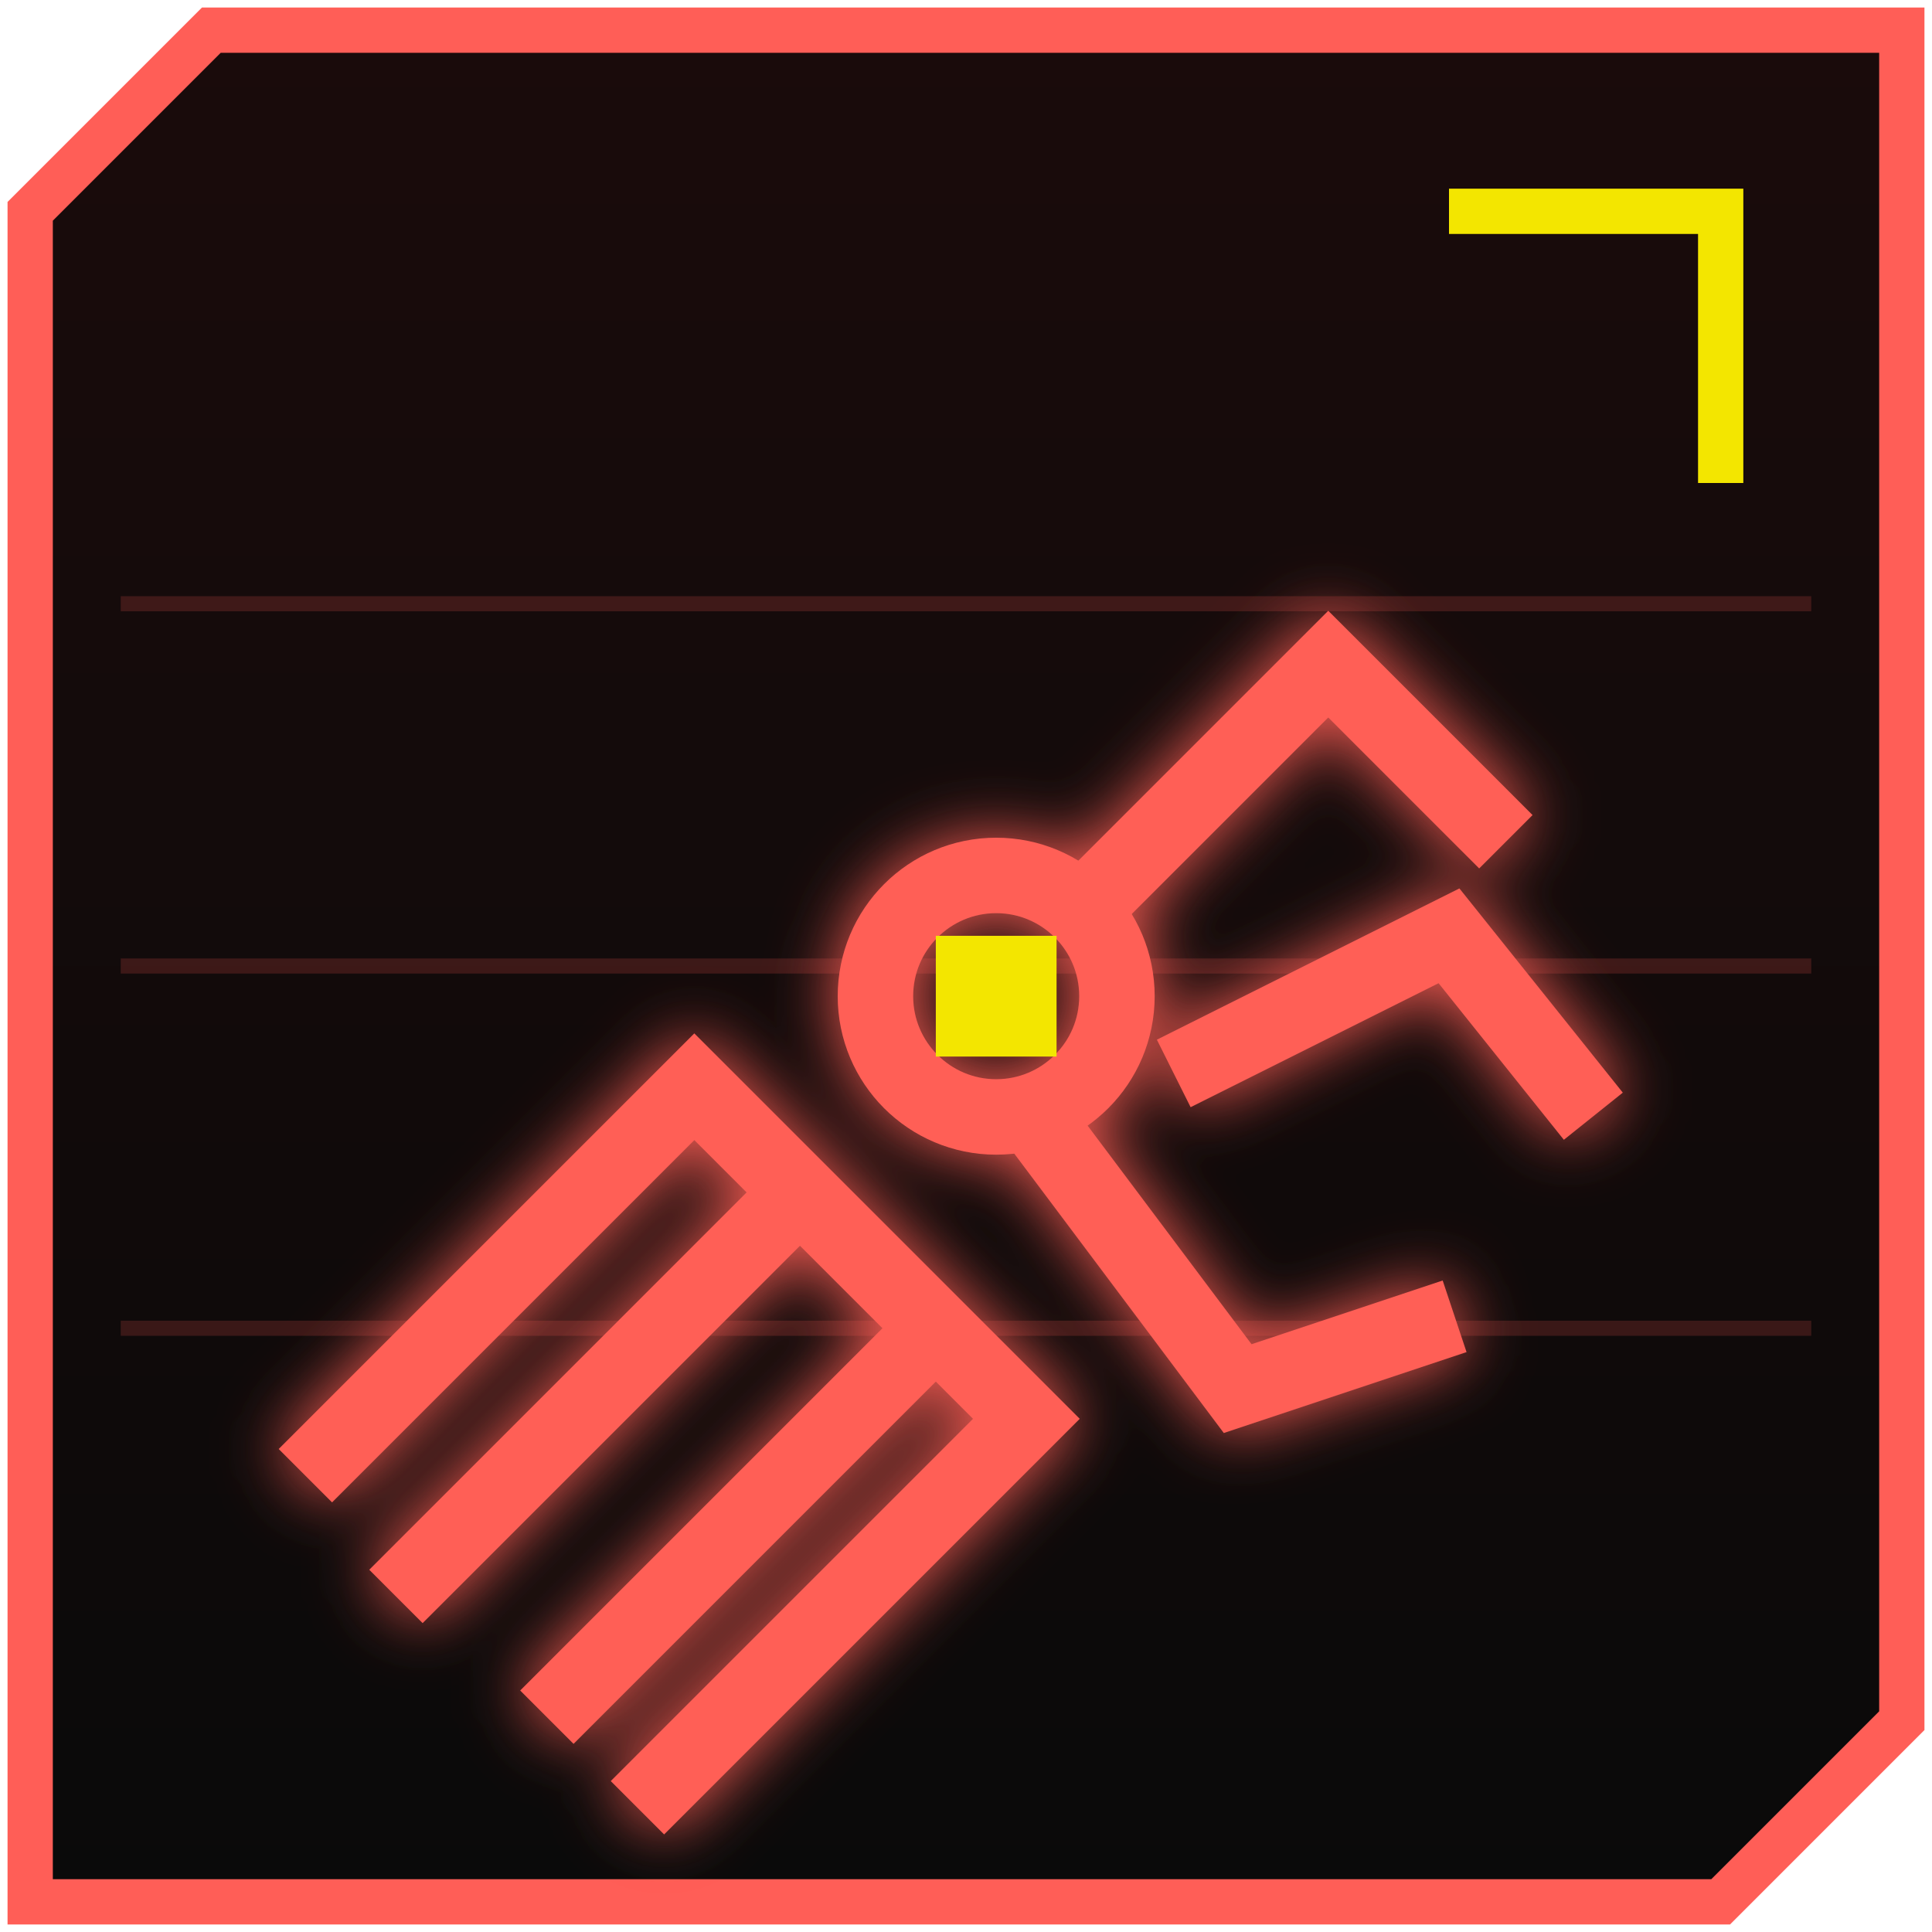
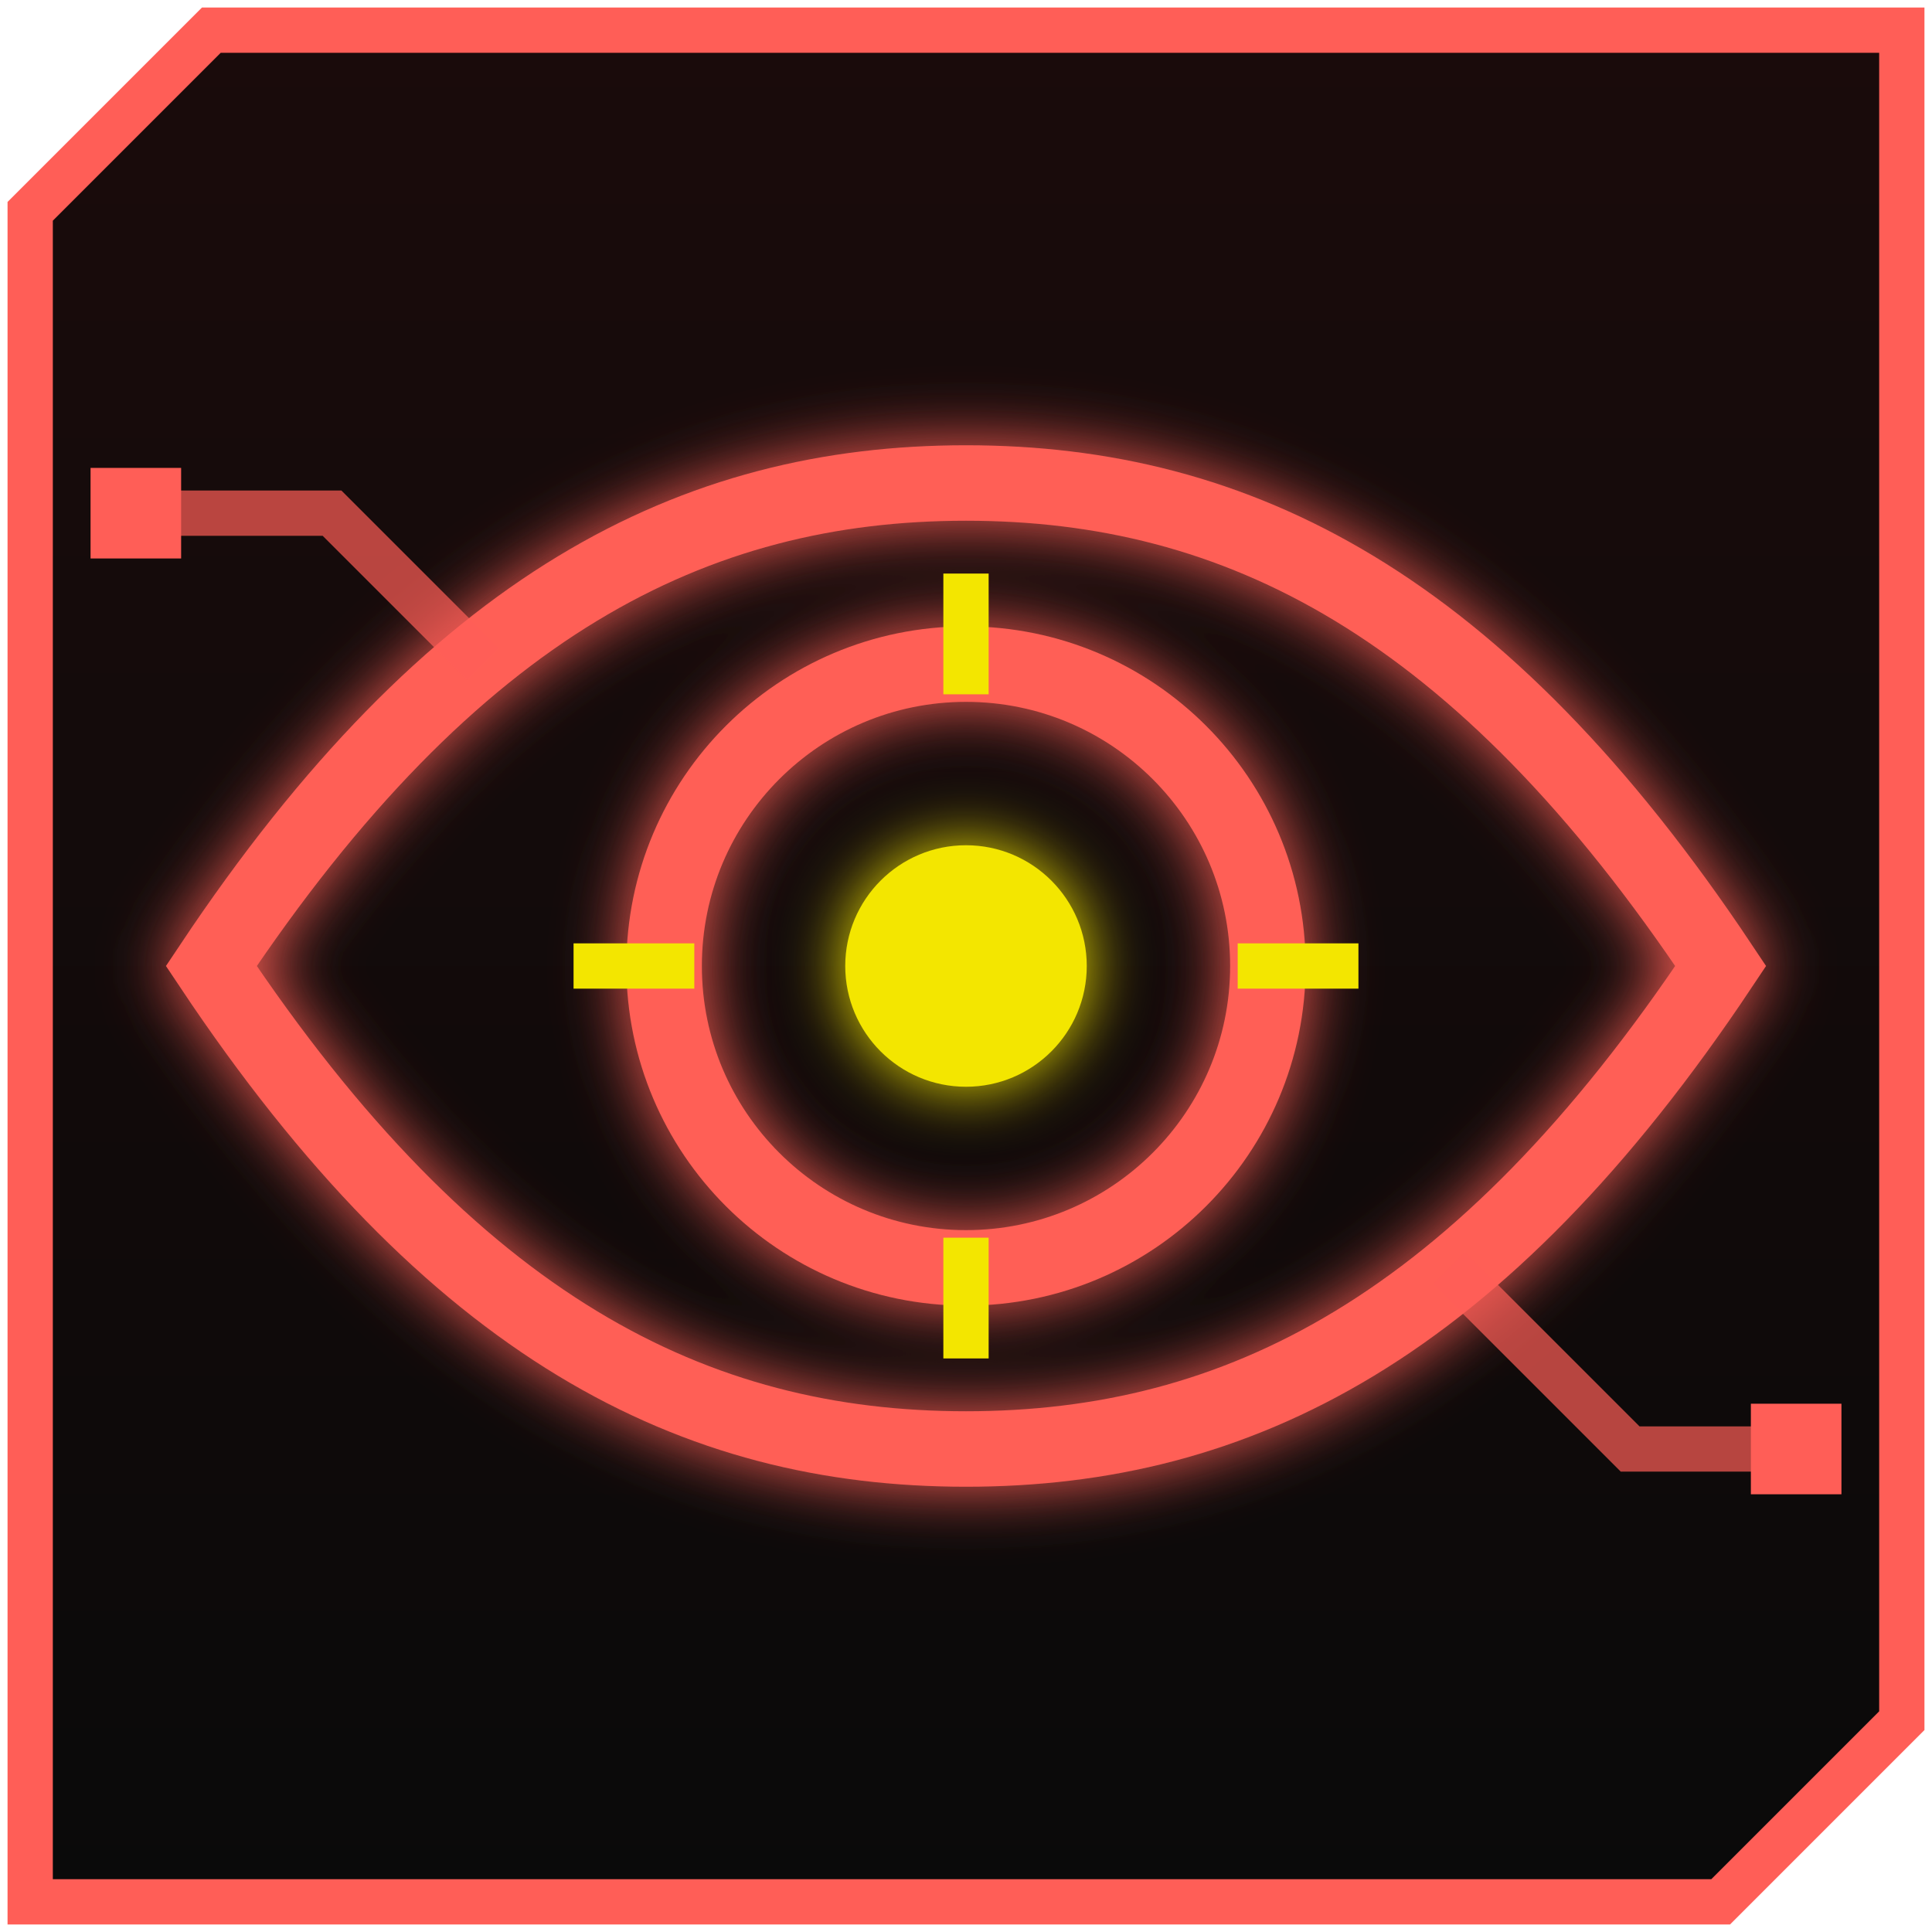
<svg xmlns="http://www.w3.org/2000/svg" viewBox="0 0 128 128" width="128" height="128">
  <defs>
    <linearGradient id="bg" x1="0" y1="0" x2="0" y2="1">
      <stop offset="0" stop-color="#1a0b0b" />
      <stop offset="1" stop-color="#0a0a0a" />
    </linearGradient>
    <filter id="glow" x="-30%" y="-30%" width="160%" height="160%">
      <feGaussianBlur stdDeviation="2.2" result="b" />
      <feMerge>
        <feMergeNode in="b" />
        <feMergeNode in="SourceGraphic" />
      </feMerge>
    </filter>
  </defs>
  <path d="M14 2H126V114L114 126H2V14Z" fill="url(#bg)" stroke="#ff5e57" stroke-width="3" />
-   <g stroke="#ff5e57" stroke-opacity=".18" stroke-width="1">
-     <path d="M8 40H120M8 64H120M8 88H120" />
+   <g fill="none" stroke="#ff5e57" stroke-width="5" filter="url(#glow)">
+     <path d="M14 64C30 40 46 32 64 32C82 32 98 40 114 64C98 88 82 96 64 96C46 96 30 88 14 64Z" />
+     <circle cx="64" cy="64" r="20" />
  </g>
-   <g fill="none" stroke="#ff5e57" stroke-width="5" stroke-linejoin="miter" stroke-linecap="square" filter="url(#glow)">
-     <path d="M28 104L52 80" />
-     <path d="M38 112L60 90" />
-     <path d="M22 96L46 72L68 94L44 118" />
-     <circle cx="66" cy="66" r="8" />
-     <path d="M74 58L88 44L98 54" />
-     <path d="M80 70L96 62L104 72" />
-     <path d="M70 76L82 92L94 88" />
+   <circle cx="64" cy="64" r="8" fill="#f3e600" filter="url(#glow)" />
+   <g stroke="#f3e600" stroke-width="3">
+     <path d="M64 38V46M64 82V90M38 64H46M82 64H90" />
  </g>
-   <g fill="#f3e600">
-     <rect x="62" y="62" width="8" height="8" />
+   <g fill="none" stroke="#ff5e57" stroke-width="3" stroke-opacity=".7">
+     <path d="M96 84L108 96H120" />
+     <path d="M32 44L22 34H10" />
  </g>
-   <path d="M96 14H114V32" fill="none" stroke="#f3e600" stroke-width="3" />
-   <path d="M14 96V114H32" fill="none" stroke="#f3e600" stroke-width="3" stroke-opacity=".0" />
+   <g fill="#ff5e57">
+     <rect x="116" y="93" width="6" height="6" />
+     <rect x="6" y="31" width="6" height="6" />
+   </g>
</svg>
